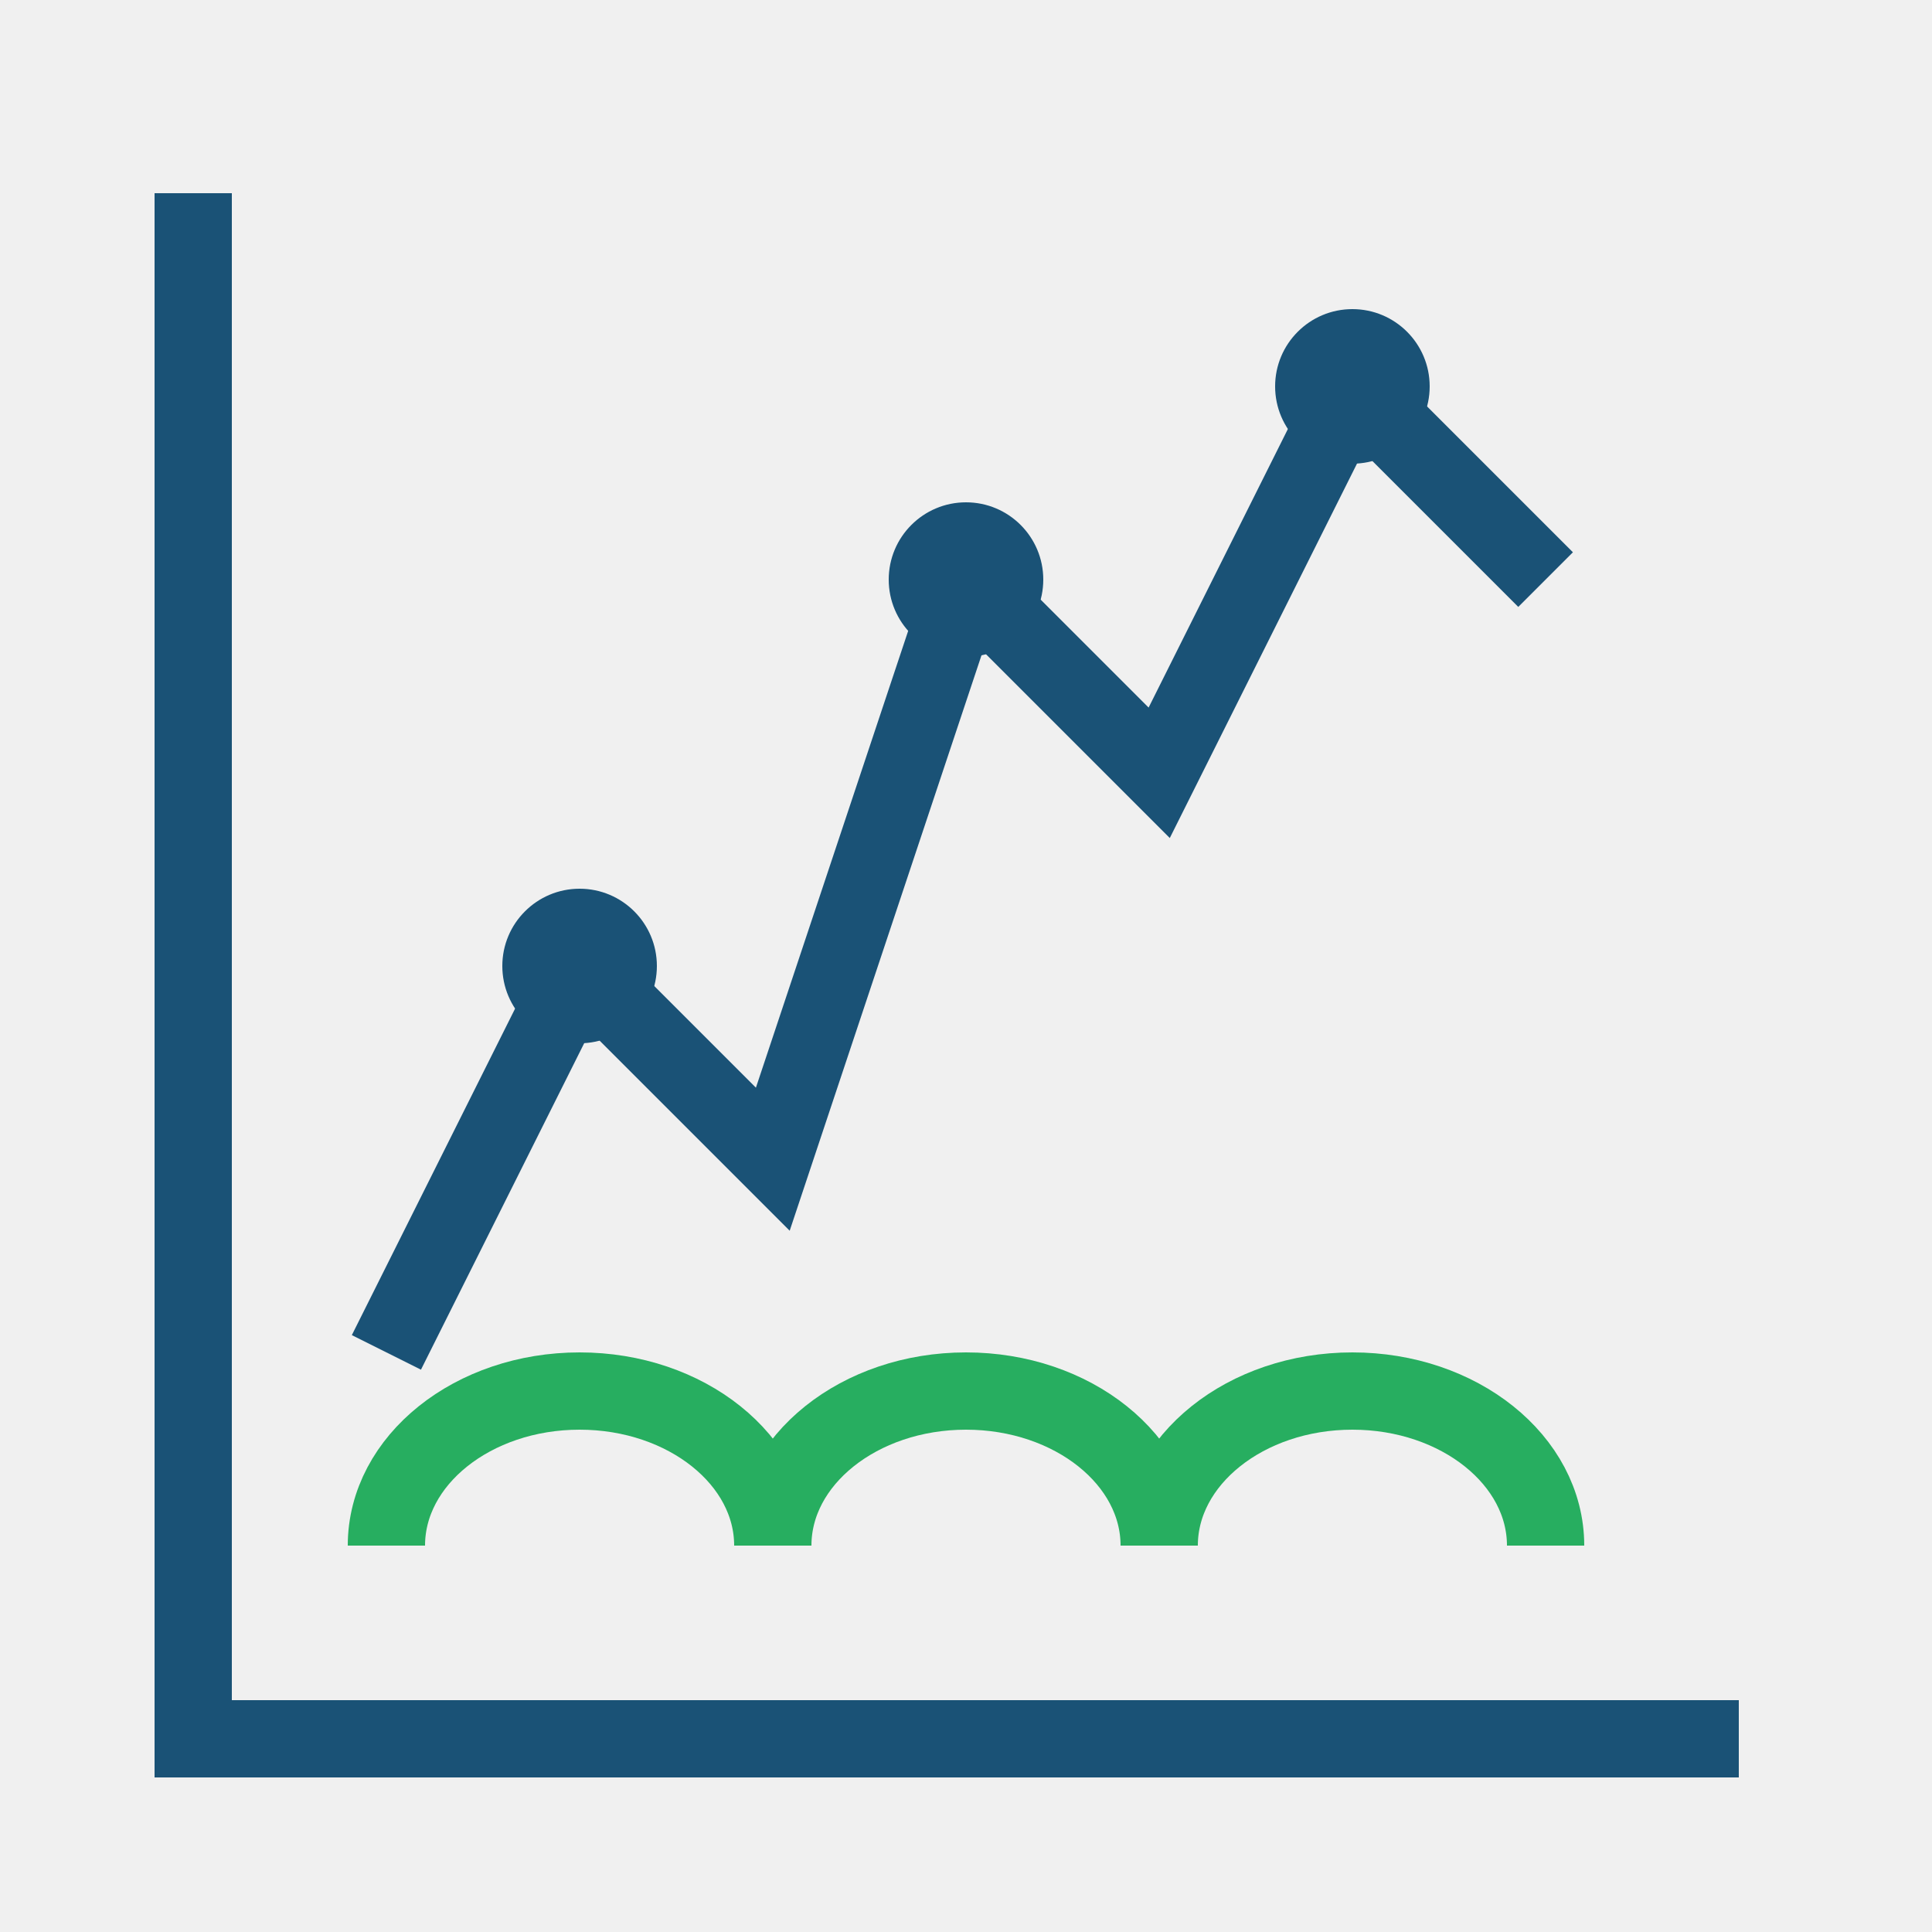
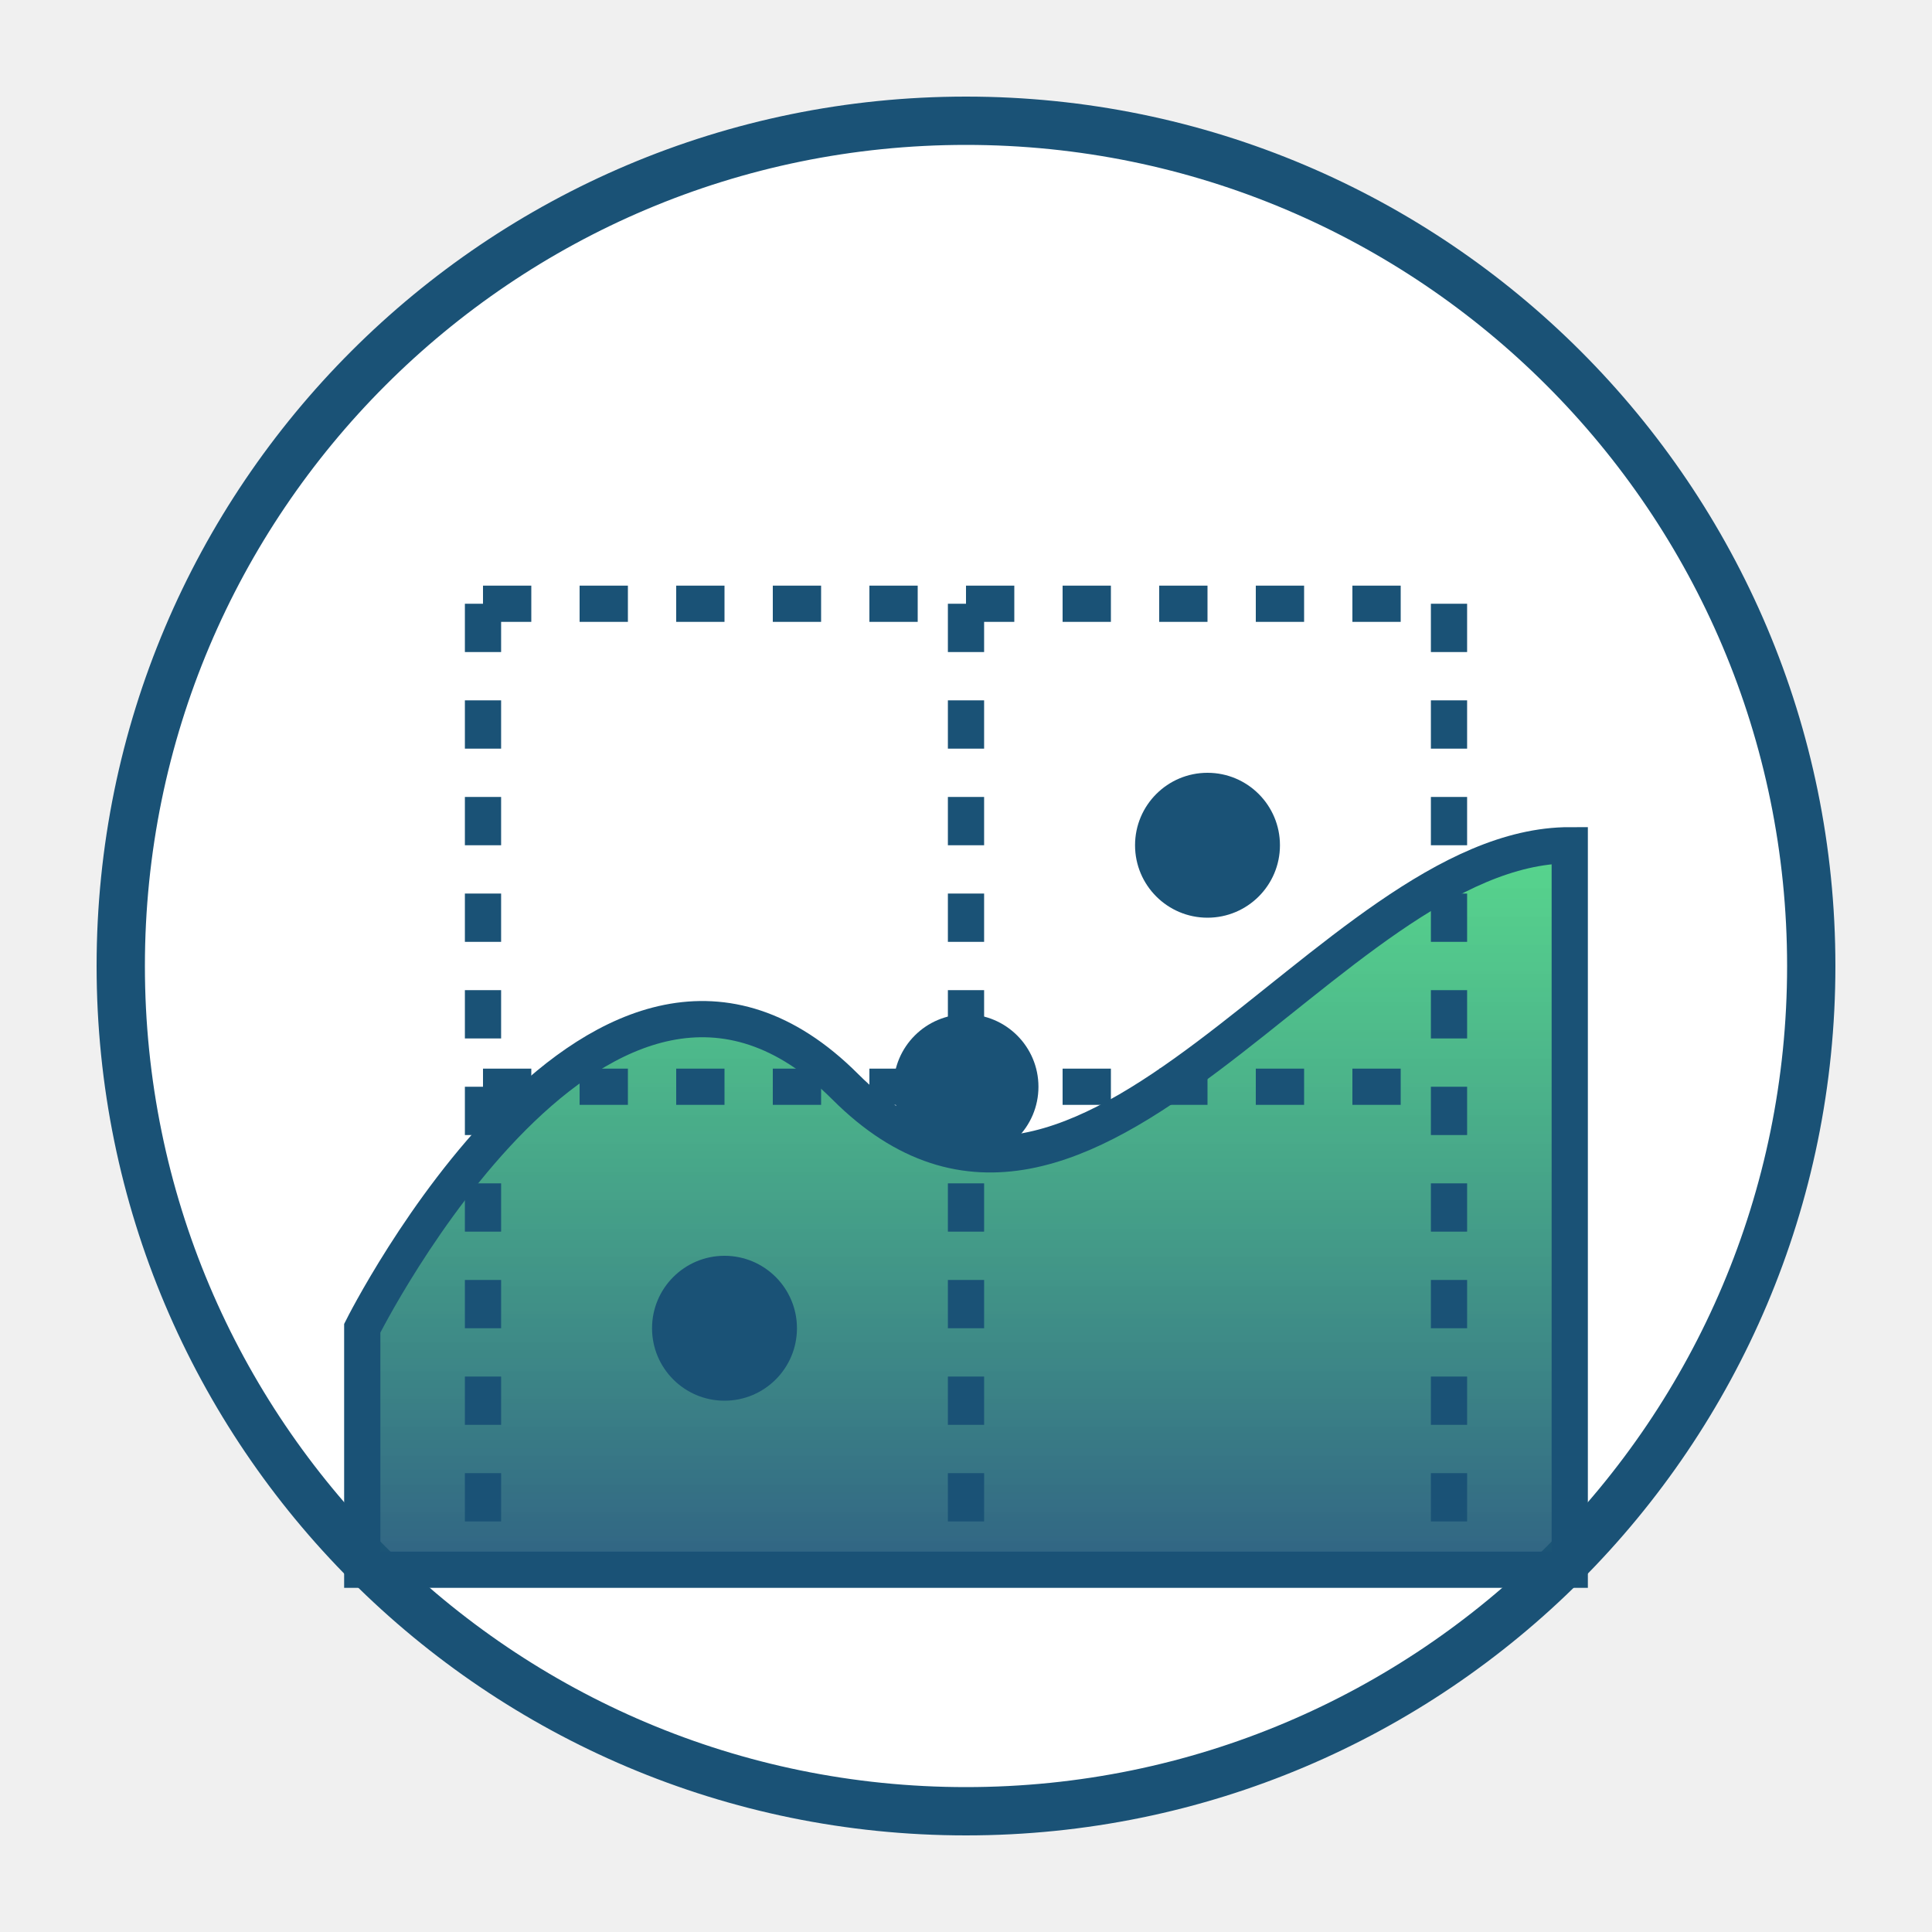
- <svg xmlns="http://www.w3.org/2000/svg" width="50" height="50" viewBox="0 0 50 50" fill="none">
-   <path d="M5 5V45H45" stroke="#1a5276" stroke-width="2" fill="none" />
-   <path d="M10 35L15 25L20 30L25 15L30 20L35 10L40 15" stroke="#1a5276" stroke-width="2" fill="none" />
-   <path d="M10 40C10 37.791 12.239 36 15 36C17.761 36 20 37.791 20 40" stroke="#27ae60" stroke-width="2" fill="none" />
-   <path d="M20 40C20 37.791 22.239 36 25 36C27.761 36 30 37.791 30 40" stroke="#27ae60" stroke-width="2" fill="none" />
-   <path d="M30 40C30 37.791 32.239 36 35 36C37.761 36 40 37.791 40 40" stroke="#27ae60" stroke-width="2" fill="none" />
-   <circle cx="15" cy="25" r="2" fill="#1a5276" />
-   <circle cx="25" cy="15" r="2" fill="#1a5276" />
-   <circle cx="35" cy="10" r="2" fill="#1a5276" />
+ <svg xmlns="http://www.w3.org/2000/svg" width="80" height="80">
+   <defs>
+     <linearGradient id="catchment-gradient" x1="0%" y1="0%" x2="0%" y2="100%">
+       <stop offset="0%" style="stop-color:#2ecc71;stop-opacity:0.8" />
+       <stop offset="100%" style="stop-color:#1a5276;stop-opacity:0.9" />
+     </linearGradient>
+   </defs>
+   <g>
+     <circle cx="40" cy="40" r="35" fill="white" stroke="#1a5276" stroke-width="2" />
+     <path d="M15,55 C15,55 25,35 35,45 C45,55 55,35 65,35 L65,65 L15,65 Z" fill="url(#catchment-gradient)" stroke="#1a5276" stroke-width="1.5" />
+     <path d="M20,25 L60,25" stroke="#1a5276" stroke-width="1.5" stroke-dasharray="2,2" />
+     <path d="M20,25 L20,65" stroke="#1a5276" stroke-width="1.5" stroke-dasharray="2,2" />
+     <path d="M40,25 L40,65" stroke="#1a5276" stroke-width="1.5" stroke-dasharray="2,2" />
+     <path d="M60,25 L60,65" stroke="#1a5276" stroke-width="1.5" stroke-dasharray="2,2" />
+     <path d="M20,45 L60,45" stroke="#1a5276" stroke-width="1.5" stroke-dasharray="2,2" />
+     <circle cx="40" cy="45" r="3" fill="#1a5276" />
+     <circle cx="50" cy="35" r="3" fill="#1a5276" />
+     <circle cx="30" cy="55" r="3" fill="#1a5276" />
+   </g>
</svg>
